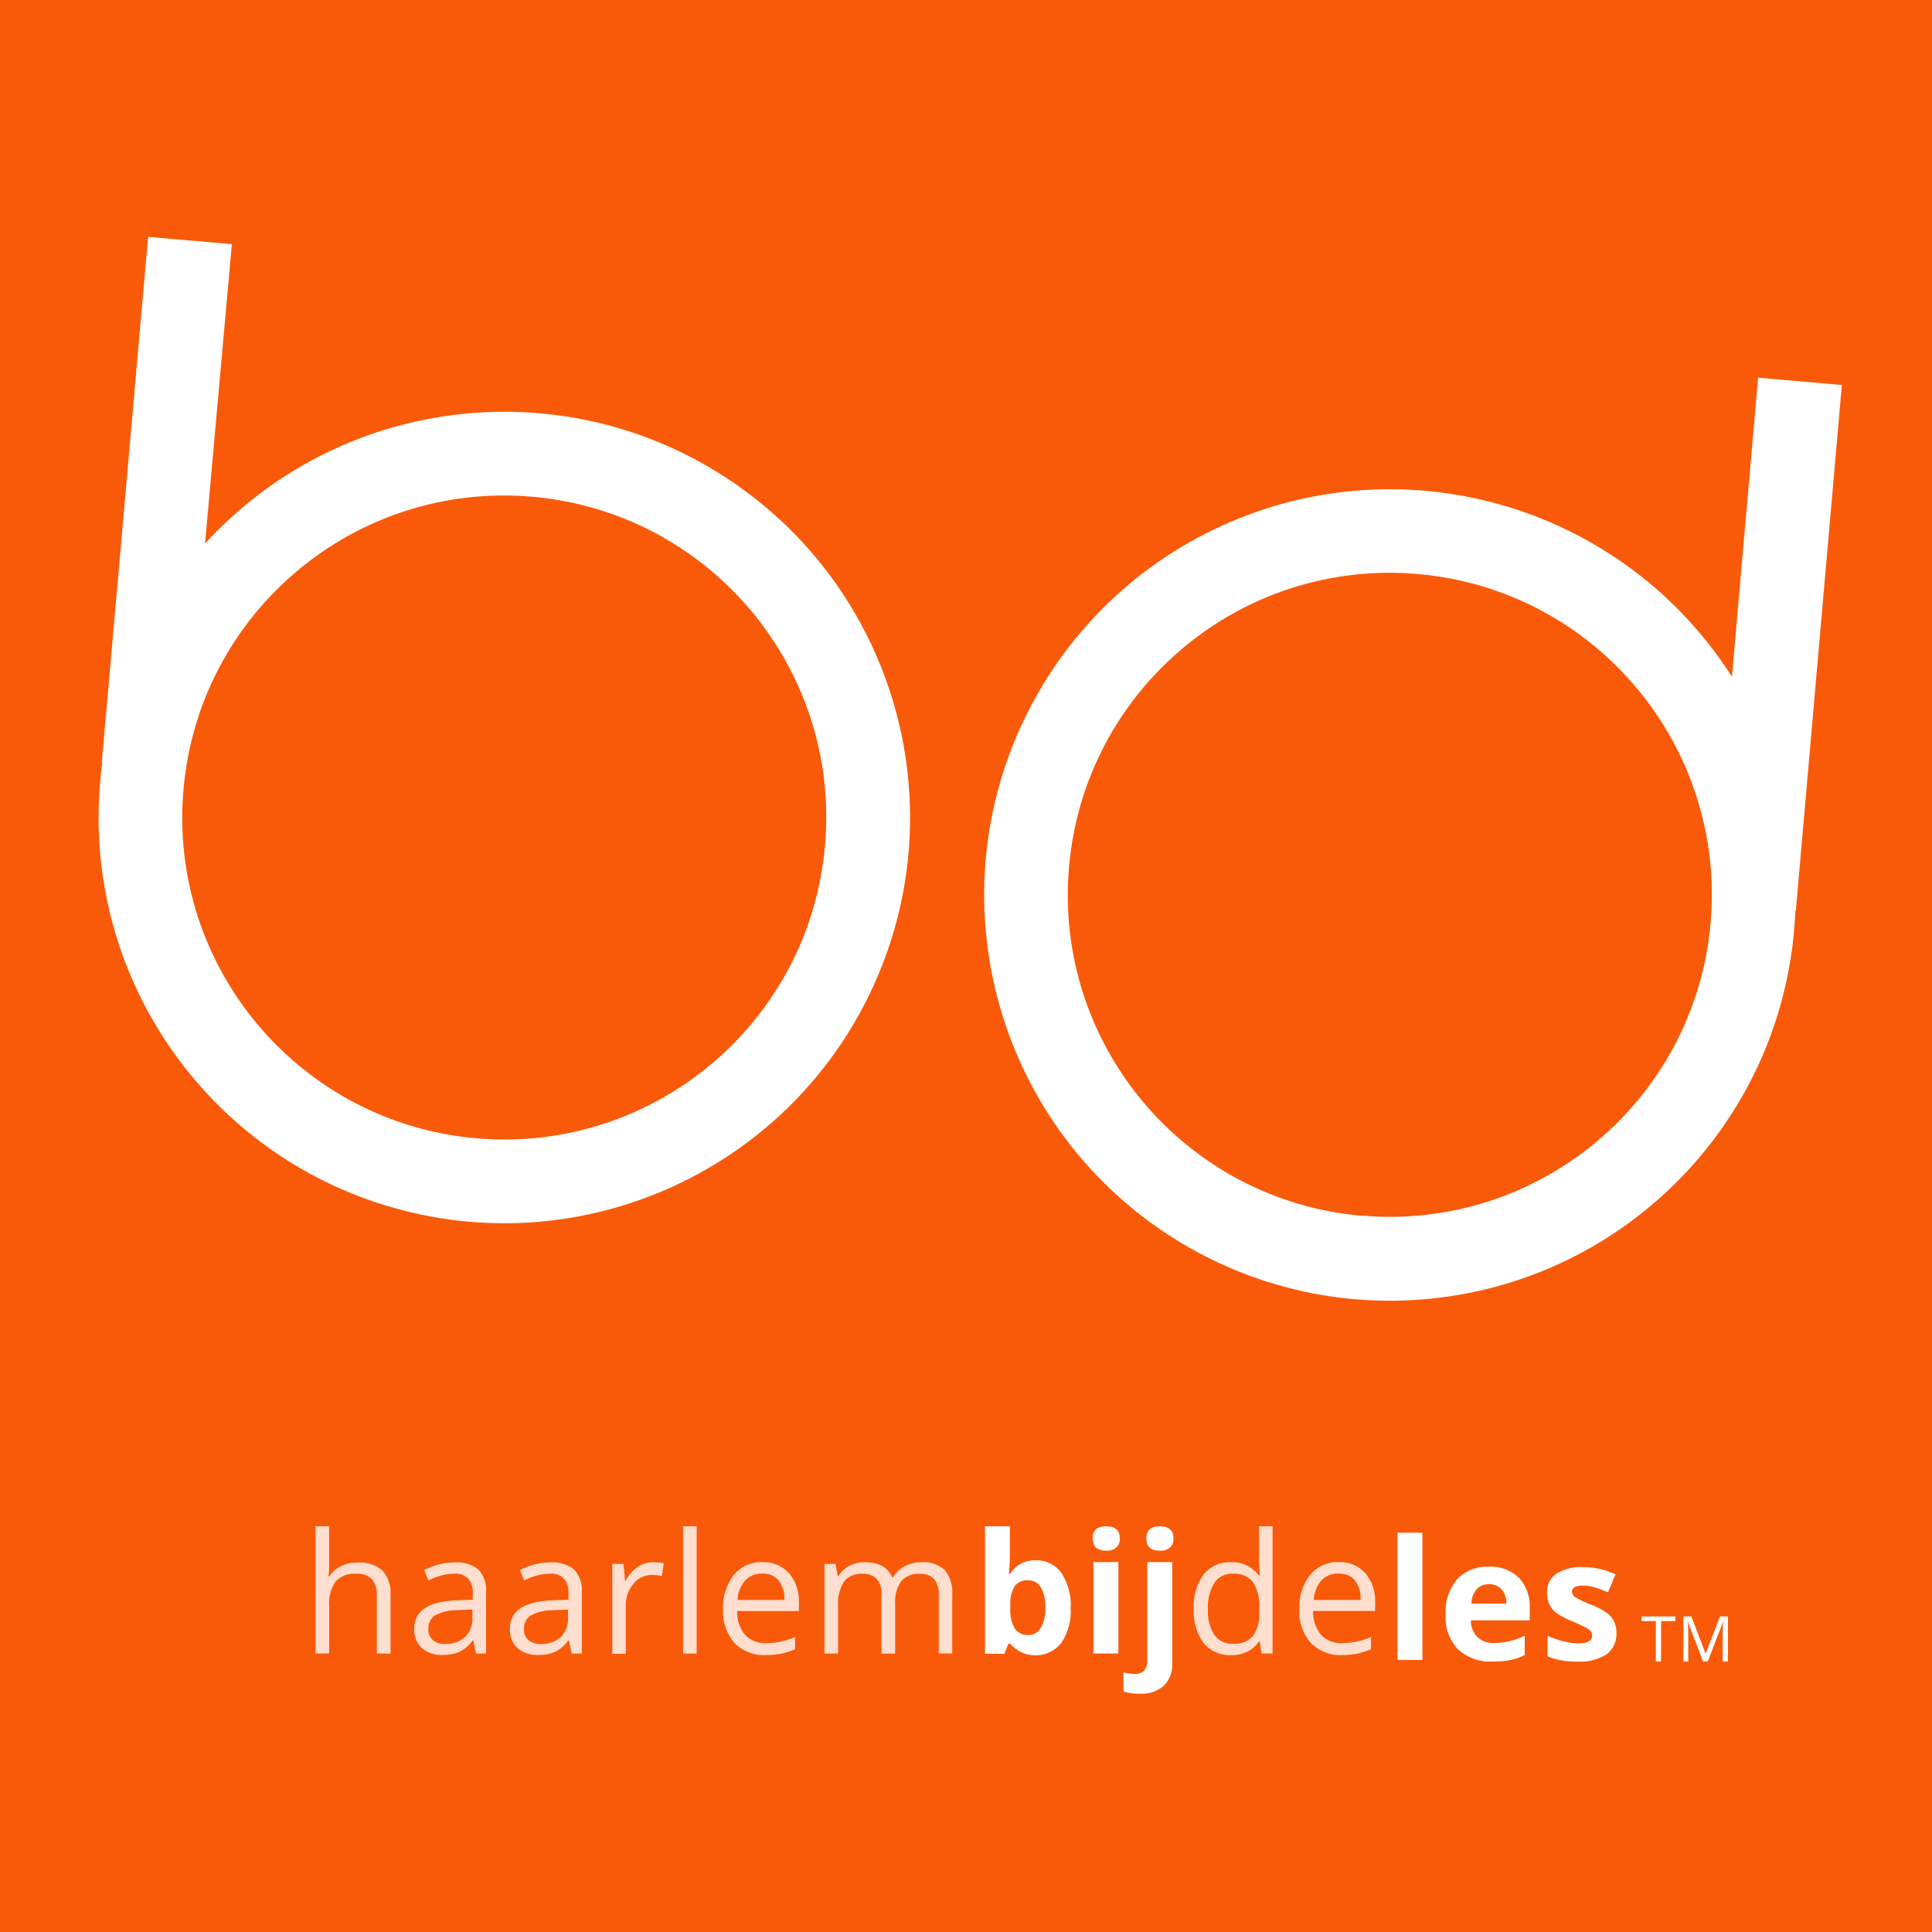
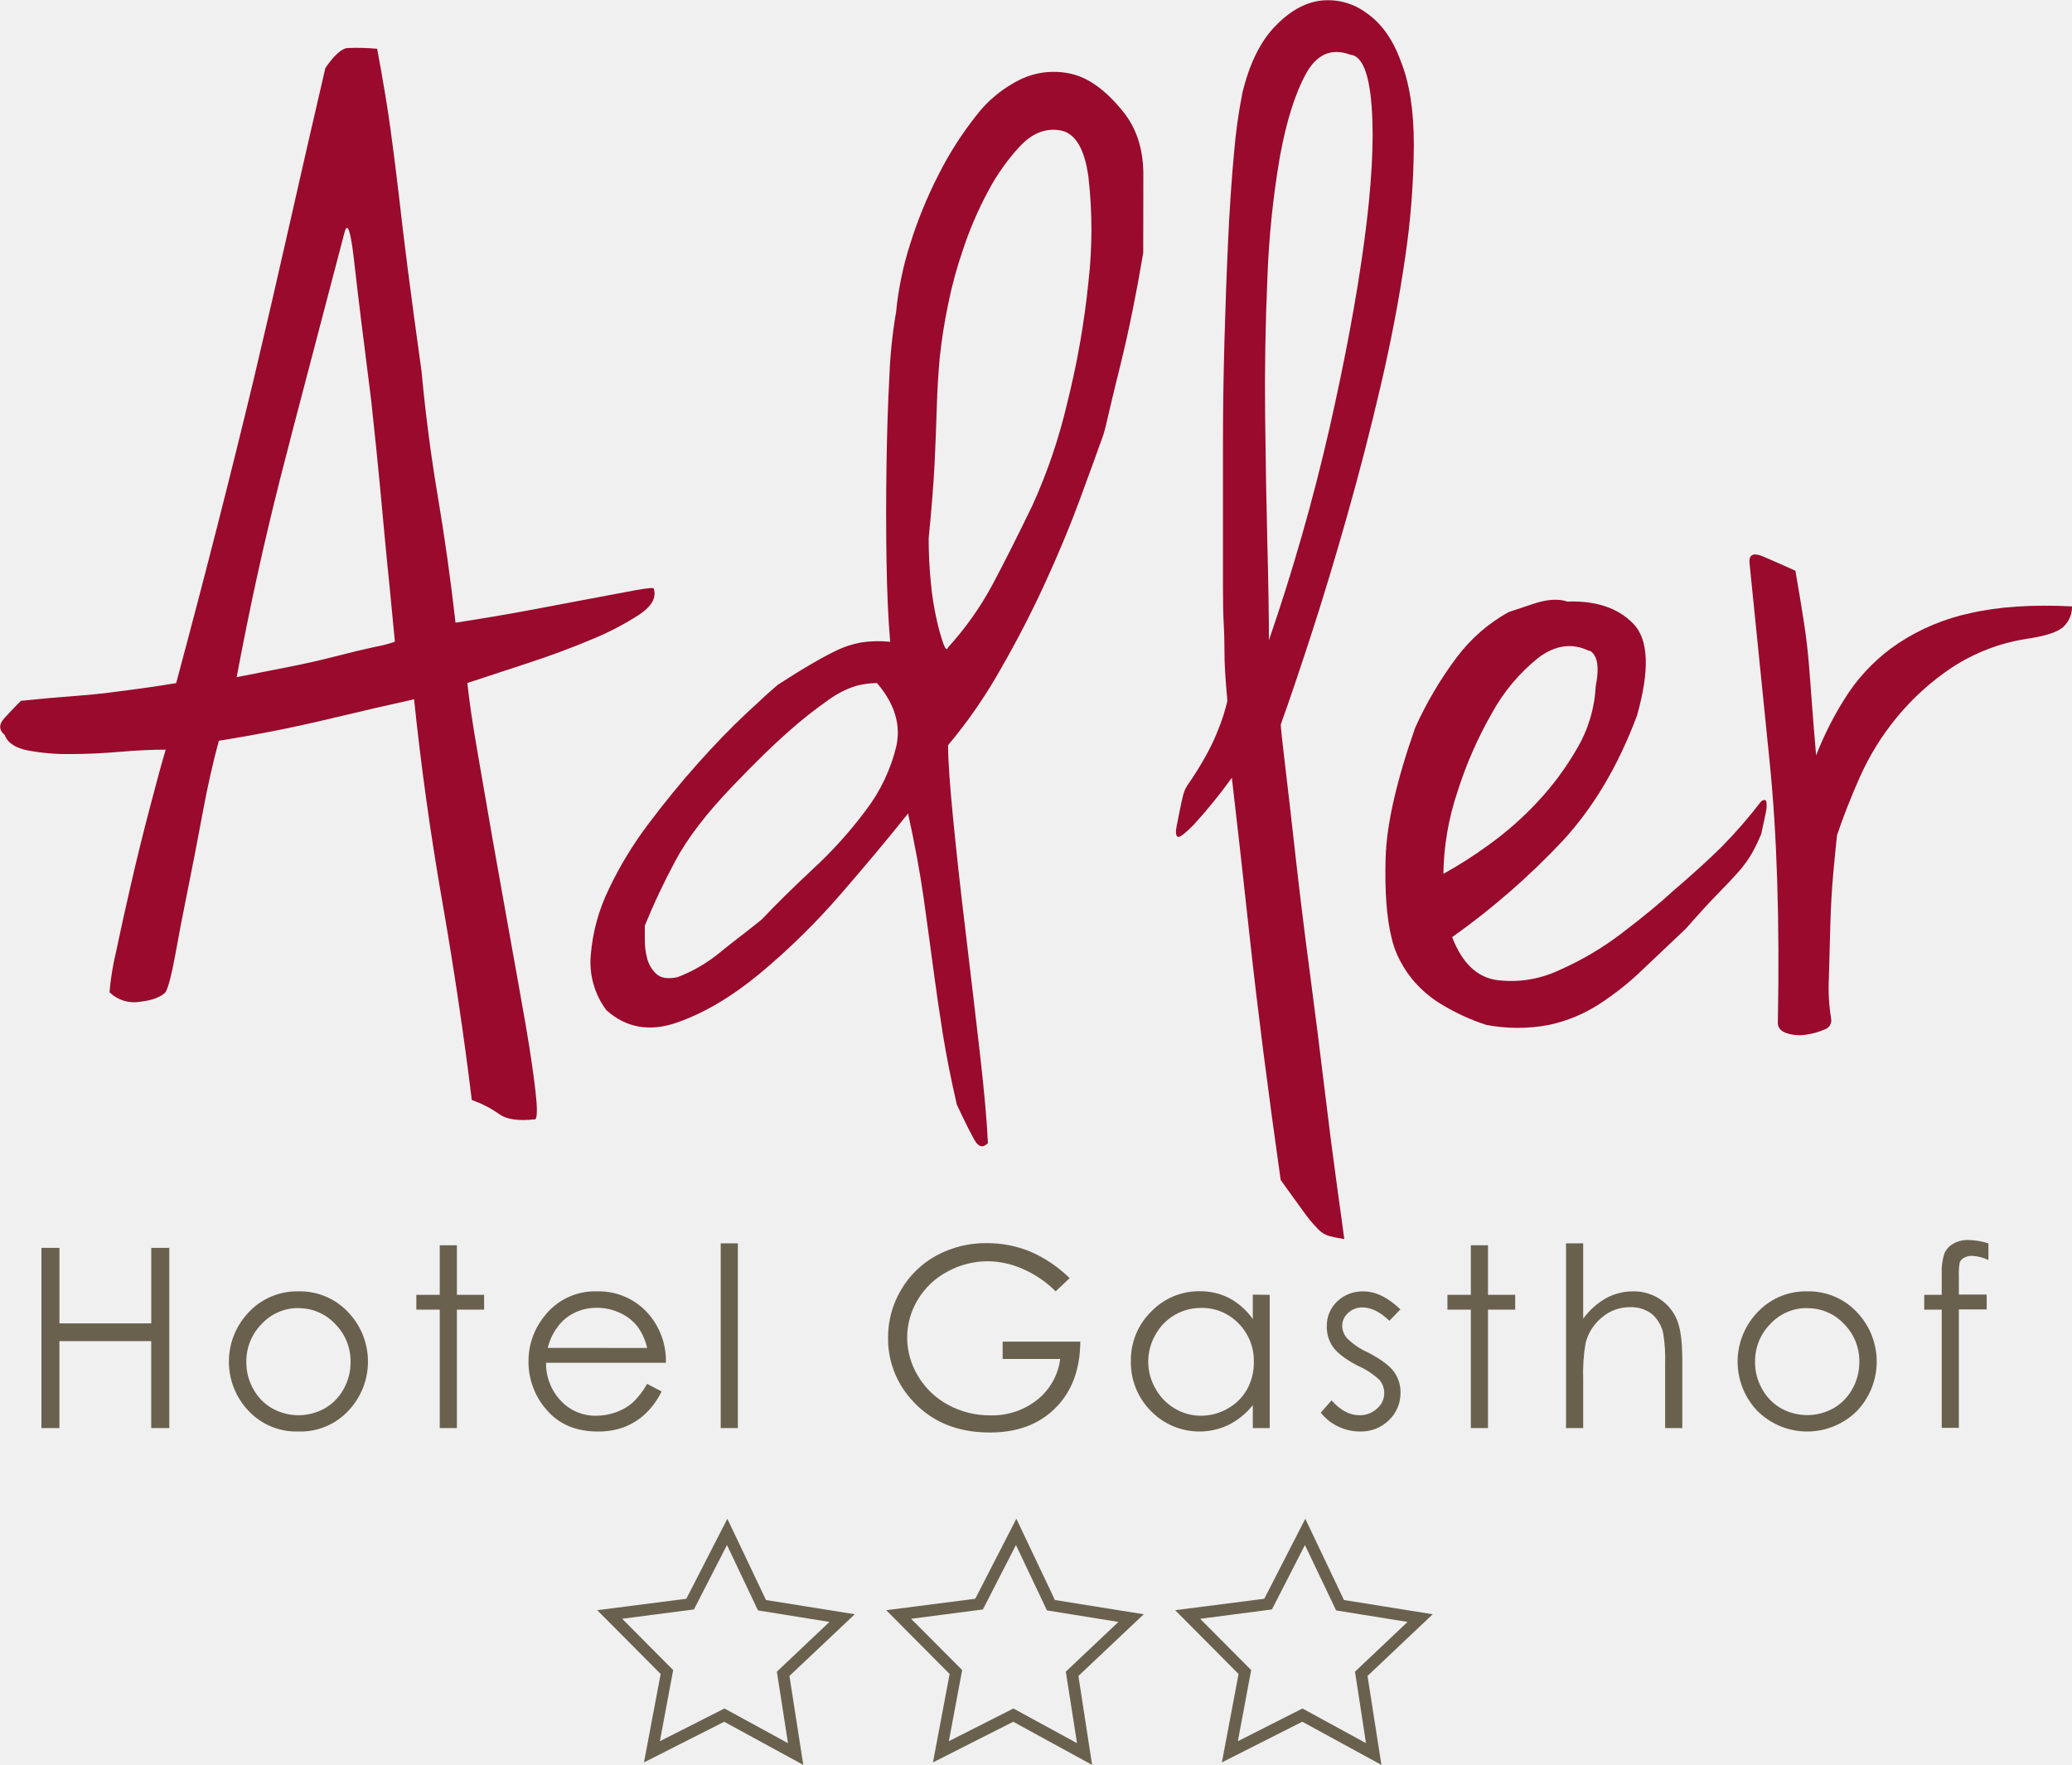
- <svg xmlns="http://www.w3.org/2000/svg" viewBox="0 0 300 300">
+ <svg xmlns="http://www.w3.org/2000/svg" viewBox="0 0 496.53 423.02">
  <defs>
    <style>
-       .logo-large-cls-1 { fill: #f95a09; } .logo-large-cls-2 { fill: #fff; } .logo-large-cls-3 { fill: #fedece; }
+       .logo-cls-1{fill: #69614e}.logo-cls-2{fill: #990a2c}
    </style>
  </defs>
-   <path class="logo-large-cls-1" d="M0 0h300v300H0z" />
-   <path class="logo-large-cls-2" d="M268.93 105.14L273 58.65l13 1.13-7.15 81.69h-.07q-.06 1.49-.19 3a63 63 0 1 1-9.61-39.32zM15.87 118.47h-.07L23 36.78l13 1.13-4.16 46.49a63 63 0 1 1-16.29 37.05q.13-1.45.32-2.98zm58.07 58.28a50 50 0 1 0-45.45-54.17 50 50 0 0 0 45.46 54.17zm137.47 12A50 50 0 1 0 166 134.61a50 50 0 0 0 45.42 54.17z" />
-   <path class="logo-large-cls-3" d="M58.52 256.75v-9a3.63 3.63 0 0 0-.77-2.54 3.15 3.15 0 0 0-2.42-.84 4 4 0 0 0-3.21 1.19 6 6 0 0 0-1 3.91v7.27H49V237h2.11v6a13 13 0 0 1-.1 1.79h.13a4.3 4.3 0 0 1 1.77-1.58 5.76 5.76 0 0 1 2.62-.58 5.37 5.37 0 0 1 3.83 1.21 5.11 5.11 0 0 1 1.28 3.85v9.08zm15.39 0l-.42-2h-.1a5.86 5.86 0 0 1-2.08 1.77 6.33 6.33 0 0 1-2.58.46 4.65 4.65 0 0 1-3.24-1.07 3.89 3.89 0 0 1-1.17-3q0-4.21 6.74-4.42l2.36-.08v-.86a3.53 3.53 0 0 0-.7-2.42 2.9 2.9 0 0 0-2.25-.78 9.18 9.18 0 0 0-3.94 1.07l-.65-1.61a9.9 9.9 0 0 1 2.25-.88 9.76 9.76 0 0 1 2.46-.32 5.3 5.3 0 0 1 3.69 1.1 4.61 4.61 0 0 1 1.2 3.54v9.5zm-4.76-1.49a4.28 4.28 0 0 0 3.09-1.08 4 4 0 0 0 1.12-3v-1.26l-2.11.09a7.67 7.67 0 0 0-3.62.78 2.35 2.35 0 0 0-1.11 2.15 2.17 2.17 0 0 0 .69 1.74 2.87 2.87 0 0 0 1.94.59zm19.62 1.49l-.42-2h-.1a5.86 5.86 0 0 1-2.08 1.77 6.33 6.33 0 0 1-2.58.46 4.65 4.65 0 0 1-3.24-1.07 3.89 3.89 0 0 1-1.17-3q0-4.21 6.74-4.42l2.36-.08v-.86a3.53 3.53 0 0 0-.7-2.42 2.9 2.9 0 0 0-2.25-.78 9.18 9.18 0 0 0-3.94 1.07l-.65-1.61a9.9 9.9 0 0 1 2.25-.88 9.76 9.76 0 0 1 2.46-.32 5.3 5.3 0 0 1 3.69 1.1 4.61 4.61 0 0 1 1.2 3.54v9.5zM84 255.27a4.28 4.28 0 0 0 3.09-1.08 4 4 0 0 0 1.12-3v-1.26l-2.11.09a7.67 7.67 0 0 0-3.62.78 2.35 2.35 0 0 0-1.11 2.15 2.17 2.17 0 0 0 .69 1.74 2.87 2.87 0 0 0 1.94.58zm17.41-12.68a8.25 8.25 0 0 1 1.66.15l-.29 2a7.18 7.18 0 0 0-1.52-.19 3.71 3.71 0 0 0-2.89 1.37 5 5 0 0 0-1.2 3.42v7.46h-2.09v-13.96h1.74l.24 2.58h.1a6.12 6.12 0 0 1 1.84-2.1 4.2 4.2 0 0 1 2.43-.73zm6.77 14.17h-2.11V237h2.11zm10.75.25a6.39 6.39 0 0 1-4.87-1.88 7.27 7.27 0 0 1-1.78-5.22 8.07 8.07 0 0 1 1.66-5.34 5.5 5.5 0 0 1 4.45-2 5.25 5.25 0 0 1 4.14 1.72 6.59 6.59 0 0 1 1.52 4.54v1.33h-9.58a5.52 5.52 0 0 0 1.24 3.72 4.28 4.28 0 0 0 3.31 1.27 11.21 11.21 0 0 0 4.44-.94v1.88a11.15 11.15 0 0 1-2.11.69 11.88 11.88 0 0 1-2.4.22zm-.57-12.66a3.44 3.44 0 0 0-2.67 1.09 5 5 0 0 0-1.17 3h7.27a4.63 4.63 0 0 0-.89-3.05 3.13 3.13 0 0 0-2.53-1.04zm27.42 12.4v-9.05a3.76 3.76 0 0 0-.71-2.49 2.75 2.75 0 0 0-2.21-.83 3.57 3.57 0 0 0-2.91 1.13A5.37 5.37 0 0 0 139 249v7.77h-2.11v-9.07a3.76 3.76 0 0 0-.71-2.49 2.77 2.77 0 0 0-2.22-.83 3.44 3.44 0 0 0-2.9 1.19 6.42 6.42 0 0 0-.92 3.89v7.3h-2.11v-13.92h1.71l.34 1.9h.1a4.14 4.14 0 0 1 1.68-1.59 5.14 5.14 0 0 1 2.43-.57q3.26 0 4.27 2.36h.1a4.44 4.44 0 0 1 1.8-1.73 5.59 5.59 0 0 1 2.69-.63 4.71 4.71 0 0 1 3.54 1.21 5.42 5.42 0 0 1 1.17 3.88v9.08zm49.84-1.87h-.11a5 5 0 0 1-4.37 2.12 5.17 5.17 0 0 1-4.25-1.87 8.21 8.21 0 0 1-1.52-5.31 8.35 8.35 0 0 1 1.52-5.34 5.13 5.13 0 0 1 4.24-1.9 5.06 5.06 0 0 1 4.34 2.06h.17l-.09-1-.05-1V237h2.11v19.75h-1.71zm-4.21.36a3.84 3.84 0 0 0 3.13-1.17 5.93 5.93 0 0 0 1-3.79v-.44a7 7 0 0 0-1-4.22 3.74 3.74 0 0 0-3.14-1.26 3.23 3.23 0 0 0-2.84 1.44 7.16 7.16 0 0 0-1 4.07 6.87 6.87 0 0 0 1 4 3.31 3.31 0 0 0 2.86 1.37zm17 1.76a6.39 6.39 0 0 1-4.87-1.88 7.27 7.27 0 0 1-1.78-5.22 8.07 8.07 0 0 1 1.66-5.34 5.5 5.5 0 0 1 4.45-2 5.25 5.25 0 0 1 4.14 1.72 6.59 6.59 0 0 1 1.52 4.54v1.33h-9.63a5.52 5.52 0 0 0 1.24 3.72 4.28 4.28 0 0 0 3.31 1.27 11.21 11.21 0 0 0 4.44-.94v1.88a11.15 11.15 0 0 1-2.11.69 11.88 11.88 0 0 1-2.41.23zm-.57-12.66a3.44 3.44 0 0 0-2.67 1.09 5 5 0 0 0-1.17 3h7.27a4.63 4.63 0 0 0-.89-3.05 3.13 3.13 0 0 0-2.58-1.03z" />
-   <path class="logo-large-cls-2" d="M160.9 242.29a4.59 4.59 0 0 1 3.94 2 9 9 0 0 1 1.42 5.38 8.84 8.84 0 0 1-1.47 5.45 5.12 5.12 0 0 1-7.92.11h-.27l-.65 1.56h-3V237h3.87v4.6q0 .88-.15 2.81h.15a4.48 4.48 0 0 1 4.08-2.12zm-1.24 3.1a2.44 2.44 0 0 0-2.09.88 5.07 5.07 0 0 0-.69 2.91v.42a6 6 0 0 0 .68 3.28 2.42 2.42 0 0 0 2.15 1 2.16 2.16 0 0 0 1.9-1.1 5.94 5.94 0 0 0 .7-3.19 5.63 5.63 0 0 0-.71-3.14 2.23 2.23 0 0 0-1.95-1.06zm10-6.5q0-1.89 2.11-1.89t2.11 1.89a1.84 1.84 0 0 1-.53 1.4 2.21 2.21 0 0 1-1.58.5q-2.08.01-2.08-1.9zm4 17.86h-3.87v-14.19h3.87zM177 263a9 9 0 0 1-2.55-.32v-3a6.9 6.9 0 0 0 1.82.24 1.75 1.75 0 0 0 1.43-.55 2.48 2.48 0 0 0 .45-1.61v-15.2h3.87v15.73a4.54 4.54 0 0 1-1.31 3.48A5.22 5.22 0 0 1 177 263zm1-24.11q0-1.89 2.11-1.89t2.11 1.89a1.84 1.84 0 0 1-.53 1.4 2.21 2.21 0 0 1-1.58.5q-2.11.01-2.11-1.9zM220.87 257.75H217V238h3.87zM231.21 246a2.46 2.46 0 0 0-1.93.78 3.61 3.61 0 0 0-.8 2.22h5.43a3.23 3.23 0 0 0-.75-2.22 2.54 2.54 0 0 0-1.95-.78zm.55 12a7.33 7.33 0 0 1-5.36-1.89 7.16 7.16 0 0 1-1.93-5.36 7.88 7.88 0 0 1 1.78-5.52 6.35 6.35 0 0 1 4.93-1.95 6.25 6.25 0 0 1 4.68 1.71 6.48 6.48 0 0 1 1.68 4.74v1.88h-9.15a3.73 3.73 0 0 0 1 2.58 3.44 3.44 0 0 0 2.56.93 10.65 10.65 0 0 0 2.42-.27 12.13 12.13 0 0 0 2.39-.85v3a9.09 9.09 0 0 1-2.17.76 13.69 13.69 0 0 1-2.83.24zm19.24-4.46a3.91 3.91 0 0 1-1.52 3.33 7.5 7.5 0 0 1-4.54 1.14 14.25 14.25 0 0 1-2.64-.21 10 10 0 0 1-2-.62V254a13.5 13.5 0 0 0 2.43.85 9.84 9.84 0 0 0 2.38.34q2.11 0 2.11-1.22a1 1 0 0 0-.28-.74 4 4 0 0 0-1-.65q-.69-.36-1.83-.84a11.48 11.48 0 0 1-2.41-1.27 3.57 3.57 0 0 1-1.12-1.34 4.42 4.42 0 0 1-.35-1.86 3.37 3.37 0 0 1 1.47-2.93 7.14 7.14 0 0 1 4.16-1 11.8 11.8 0 0 1 5 1.12l-1.17 2.79q-1.07-.46-2-.75a6.26 6.26 0 0 0-1.89-.29q-1.71 0-1.71.93a1.09 1.09 0 0 0 .55.9 15 15 0 0 0 2.42 1.13 11.23 11.23 0 0 1 2.44 1.26 3.72 3.72 0 0 1 1.14 1.35 4.14 4.14 0 0 1 .36 1.76zM257.93 258h-.81v-6.28h-2.22V251h5.25v.72h-2.22zm6.52 0l-2.37-6.21q.07.74.07 1.75V258h-.75v-7h1.23l2.22 5.77 2.24-5.77h1.22v7h-.81v-4.51q0-.78.07-1.69l-2.39 6.2z" />
+   <path class="logo-cls-1" d="M8.22 296.9h4.32V315h22v-18.1h4.32v43.19h-4.33v-20.85h-22v20.85H8.22zM69.82 307.32a15.78 15.78 0 0 1 12.23 5.35 17.13 17.13 0 0 1-.25 23.24 15.66 15.66 0 0 1-12 5 15.7 15.7 0 0 1-12-5 17.12 17.12 0 0 1-.25-23.21 15.85 15.85 0 0 1 12.27-5.38zm0 4a11.87 11.87 0 0 0-8.82 3.81 12.7 12.7 0 0 0-3.68 9.17 13 13 0 0 0 1.68 6.45 11.89 11.89 0 0 0 4.54 4.63 12.89 12.89 0 0 0 12.55 0 12 12 0 0 0 4.54-4.63 13.06 13.06 0 0 0 1.67-6.45 12.66 12.66 0 0 0-3.69-9.17 11.9 11.9 0 0 0-8.81-3.78zM103.67 296.28h4.11v11.87h6.52v3.55h-6.52v28.39h-4.11V311.7h-5.61v-3.55h5.61zM153.37 329.49l3.46 1.82a18.45 18.45 0 0 1-3.94 5.4 15.64 15.64 0 0 1-5 3.13 17.42 17.42 0 0 1-6.32 1.07q-7.81 0-12.23-5.12a17.34 17.34 0 0 1-4.4-11.59 17.06 17.06 0 0 1 3.73-10.83 15.27 15.27 0 0 1 12.67-6.05 15.75 15.75 0 0 1 13 6.2 17.26 17.26 0 0 1 3.53 10.92h-28.73a13 13 0 0 0 3.56 9.12 11.32 11.32 0 0 0 8.5 3.57 13.84 13.84 0 0 0 4.75-.85 12.6 12.6 0 0 0 3.92-2.26 19 19 0 0 0 3.5-4.53zm0-8.6a13.66 13.66 0 0 0-2.4-5.26 11.29 11.29 0 0 0-4.16-3.17 12.74 12.74 0 0 0-5.44-1.2 11.68 11.68 0 0 0-8.08 3 13.7 13.7 0 0 0-3.74 6.61zM171 295.81h4.11v44.28H171zM254.62 304.15l-3.35 3.17a25.64 25.64 0 0 0-7.91-5.39 21.33 21.33 0 0 0-8.36-1.83 20.05 20.05 0 0 0-9.68 2.49 18.15 18.15 0 0 0-7.12 6.77 17.51 17.51 0 0 0-2.52 9 17.88 17.88 0 0 0 2.61 9.27 18.65 18.65 0 0 0 7.22 6.9 20.86 20.86 0 0 0 10.1 2.51 17.29 17.29 0 0 0 11.28-3.76 14.88 14.88 0 0 0 5.46-9.75h-13.79v-4.17h18.61q-.06 10-5.94 15.9t-15.76 5.89q-12 0-19-8.16a21.74 21.74 0 0 1-5.37-14.54 22.22 22.22 0 0 1 3.08-11.42 21.9 21.9 0 0 1 8.46-8.27 24.68 24.68 0 0 1 12.15-3 27.12 27.12 0 0 1 10.34 2 31.08 31.08 0 0 1 9.49 6.39zM302.56 308.15v31.94h-4.05v-5.49a17.73 17.73 0 0 1-5.8 4.73 16.22 16.22 0 0 1-18.62-3.33 16.48 16.48 0 0 1-4.8-12 16.23 16.23 0 0 1 4.85-11.81 15.82 15.82 0 0 1 11.66-4.9 15.05 15.05 0 0 1 7.12 1.68 16.23 16.23 0 0 1 5.59 5v-5.87zm-16.43 3.14a12.37 12.37 0 0 0-10.95 6.42 12.89 12.89 0 0 0 0 12.9 12.53 12.53 0 0 0 4.64 4.8 12.19 12.19 0 0 0 6.26 1.72 12.79 12.79 0 0 0 6.4-1.71 12 12 0 0 0 4.65-4.6 13.22 13.22 0 0 0 1.63-6.54 12.71 12.71 0 0 0-3.66-9.27 12.09 12.09 0 0 0-8.97-3.72zM333.88 311.64l-2.64 2.73q-3.3-3.19-6.45-3.2a4.88 4.88 0 0 0-3.43 1.32 4.09 4.09 0 0 0-1.43 3.08 4.6 4.6 0 0 0 1.18 3 16.64 16.64 0 0 0 4.95 3.37c3.06 1.59 5.13 3.12 6.24 4.58a8.45 8.45 0 0 1 1.61 5 9 9 0 0 1-2.76 6.66 9.45 9.45 0 0 1-6.91 2.73 12.07 12.07 0 0 1-5.28-1.2 11.42 11.42 0 0 1-4.16-3.32l2.58-2.94q3.15 3.56 6.68 3.56a6 6 0 0 0 4.21-1.59 4.88 4.88 0 0 0 1.74-3.73 4.81 4.81 0 0 0-1.15-3.14 18.15 18.15 0 0 0-5.18-3.4c-2.88-1.49-4.85-3-5.89-4.41a8.28 8.28 0 0 1-1.55-5 8 8 0 0 1 2.48-6 8.69 8.69 0 0 1 6.28-2.41q4.41-.01 8.88 4.31zM350.76 296.28h4.11v11.87h6.52v3.55h-6.52v28.39h-4.11V311.7h-5.61v-3.55h5.61zM373.57 295.81h4.11v18.06a17.47 17.47 0 0 1 5.49-4.92 13.33 13.33 0 0 1 6.49-1.63 11.3 11.3 0 0 1 6.35 1.82 10.93 10.93 0 0 1 4.1 4.89c.88 2.05 1.32 5.25 1.32 9.62v16.44h-4.11v-15.24a39.28 39.28 0 0 0-.44-7.37 8.38 8.38 0 0 0-2.77-4.77 8.2 8.2 0 0 0-5.27-1.6 10.09 10.09 0 0 0-6.68 2.47 11.57 11.57 0 0 0-3.9 6.1 42.55 42.55 0 0 0-.58 8.69v11.72h-4.11zM431.37 307.32a15.82 15.82 0 0 1 12.24 5.35 17.16 17.16 0 0 1-.25 23.24 16.9 16.9 0 0 1-24 0 17.09 17.09 0 0 1-.25-23.21 15.81 15.81 0 0 1 12.26-5.38zm0 4a11.87 11.87 0 0 0-8.81 3.78 12.66 12.66 0 0 0-3.69 9.17 12.87 12.87 0 0 0 1.69 6.45 11.87 11.87 0 0 0 4.53 4.63 12.89 12.89 0 0 0 12.55 0 11.89 11.89 0 0 0 4.54-4.63 13 13 0 0 0 1.68-6.45 12.63 12.63 0 0 0-3.7-9.17 11.88 11.88 0 0 0-8.8-3.75zM474.79 295.81v4a10.11 10.11 0 0 0-3.88-1 3.78 3.78 0 0 0-2 .48 2.08 2.08 0 0 0-1 1.12 15.37 15.37 0 0 0-.2 3.36v4.32h6.67v3.55h-6.67v28.39h-4.11V311.7h-4.19v-3.55h4.19v-5a13.79 13.79 0 0 1 .63-4.9 5 5 0 0 1 2.15-2.36A7 7 0 0 1 470 295a17.7 17.7 0 0 1 4.79.81z" transform="translate(1.71 2.2)" />
+   <g>
+     <path class="logo-cls-2" d="M38 177.48q-5 0-11.16.53t-11.84.53a51.81 51.81 0 0 1-10.1-.88q-4.44-.89-5.5-3.72-2.13-1.77 0-4.08t3.9-4.08c4.49-.47 8.38-.82 11.7-1.06s6.37-.53 9.21-.88 5.55-.71 8.15-1.07 5.32-.76 8.15-1.24q5.32-19.84 9.93-37.92t8.86-35.79Q63.5 70.09 67.58 52t8.68-37.9q3.19-4.61 5.32-4.79a53.38 53.38 0 0 1 7.09.18q2.11 11.34 3.18 19.14t2 15.77q.89 8 2.13 17.72t3.32 24.63q1.41 15.24 3.9 30t4.25 30.3q9.21-1.41 17.72-3t15.06-2.84q6.56-1.23 10.63-2c2.72-.47 4.08-.58 4.08-.35q1.06 3.19-3.37 6.2a68.11 68.11 0 0 1-11.51 6q-7.09 3-15.25 5.67t-14.53 4.78q.72 6.74 2.49 16.84t3.71 21.44q2 11.34 4.08 22.86t3.72 20.91c1.07 6.25 1.83 11.46 2.31 15.59s.47 6.44 0 6.92c-4 .47-6.91.05-8.69-1.25a26.05 26.05 0 0 0-6.55-3.36q-2.85-23.4-7.09-47.67t-6.74-48.38q-8.14 1.78-20.73 4.79t-26.05 5.14q-2.13 7.8-3.9 17.36T43.3 211q-1.77 8.7-3 15.6c-.83 4.6-1.6 7.62-2.31 9-1.18 1.19-3.25 2-6.2 2.31a8.29 8.29 0 0 1-7.26-2.31 65.54 65.54 0 0 1 1.59-9.74q1.59-7.62 3.72-16.83t4.43-17.91c1.52-5.78 2.73-10.33 3.73-13.64zm17-17.37q5.31-1.06 11.69-2.3t11.87-2.66c3.66-.94 6.86-1.71 9.57-2.3a32.43 32.43 0 0 0 4.79-1.24q-.72-7.8-1.24-12.94c-.36-3.42-.71-7-1.07-10.81s-.77-8.2-1.24-13.29-1.18-12-2.12-20.73q-2.85-22.33-4.08-33.32t-2.3-7.08q-5 19.13-8.69 33.13t-6.73 25.88q-3 11.86-5.49 23.21T55 160.11zM272.25 58.4q-1.06 6.38-2.48 13.47t-3 13.46q-1.59 6.39-2.66 11c-.7 3.08-1.18 5-1.41 5.67q-2.13 6-5.67 15.6t-8.33 20q-4.78 10.45-10.81 20.91a118.23 118.23 0 0 1-12.41 17.9q0 5.31 1.24 17.9t3 27.11q1.75 14.58 3.36 28.58t1.95 21.8q-1.77 1.77-3.19-.71t-4.25-8.51q-2.13-9.23-3.37-17t-2.3-15.77q-1.06-8-2.3-16.84t-3.72-20.2q-6.75 8.5-16.13 19.32a165.17 165.17 0 0 1-19.49 19.13q-10.11 8.34-19.85 11.7t-16.84-3a19.24 19.24 0 0 1-3.72-13.29 44.08 44.08 0 0 1 4.26-15.6 89.35 89.35 0 0 1 9.56-15.77q5.85-7.78 11.88-14.53T176.91 169q5.31-5 7.8-7.09 4.95-3.19 8.32-5.14t6-3.19a22.56 22.56 0 0 1 5.49-1.77 27.18 27.18 0 0 1 7.09-.18q-.7-8.15-.88-19.49t0-22.86q.17-11.52.7-21.44a114.83 114.83 0 0 1 1.6-15.25 78 78 0 0 1 3.37-16.3 104.58 104.58 0 0 1 6.73-16.48 83.42 83.42 0 0 1 9-14.18A29.85 29.85 0 0 1 243 16.75a18.49 18.49 0 0 1 12.05-1.24q6.19 1.43 12.23 8.86 4.95 6 5 15.07zM174.07 186q-9.57 9.91-14 18.25a158.48 158.48 0 0 0-7.26 15.42V223a17.84 17.84 0 0 0 .53 4.42 7.77 7.77 0 0 0 2.13 3.72q1.59 1.61 5.13.89a36 36 0 0 0 10.11-5.85q1.93-1.59 4.25-3.37c1.53-1.17 3.48-2.71 5.85-4.6q5-5.31 12.22-12.05A101.43 101.43 0 0 0 205.79 192a41.12 41.12 0 0 0 7.27-15.24q1.77-7.78-4.61-15.24a20.05 20.05 0 0 0-5.14.71 23.29 23.29 0 0 0-6.55 3.37 104 104 0 0 0-9.4 7.44q-5.49 4.8-13.29 12.96zm51.39-33a75.41 75.41 0 0 0 10.63-15q4.26-8 9.58-19A131.49 131.49 0 0 0 254 94.55a203.55 203.55 0 0 0 5.13-29.24 110.47 110.47 0 0 0 0-25q-1.41-10.63-7.08-11.31c-3.32-.47-6.38.77-9.22 3.72a50.58 50.58 0 0 0-7.8 11 87.59 87.59 0 0 0-6 14 100.57 100.57 0 0 0-3.55 13.11 128.84 128.84 0 0 0-2 12.76q-.52 5.67-.7 11.87t-.53 13.47q-.36 7.27-1.42 17.9a105.08 105.08 0 0 0 .53 10.63 67.19 67.19 0 0 0 1.42 9 50.89 50.89 0 0 0 1.59 5.67c.5 1.31.85 1.6 1.09.87zM305.21 171.45c0 .71.35 4 1.06 9.93s1.53 13.11 2.48 21.62 2.07 17.66 3.37 27.47 2.48 19.13 3.54 28 2.07 16.65 3 23.39 1.53 11 1.77 12.93c-1.42-.23-2.61-.47-3.55-.71a6.19 6.19 0 0 1-2.83-1.77 36.24 36.24 0 0 1-3.37-4.07q-1.95-2.67-5.49-7.62-4.62-32.62-7.27-56.89t-4.43-39.52a123.1 123.1 0 0 1-9.21 11.35q-2.83 2.83-3.55 2.83c-.71 0-.82-1.06-.35-3.19.24-1.18.47-2.36.71-3.54s.47-2.25.7-3.19a8 8 0 0 1 1.07-2.48 76.34 76.34 0 0 0 4.43-7.09 49.61 49.61 0 0 0 3-6.38 45.1 45.1 0 0 0 2.13-6.74q-.36-3.89-.53-6.73c-.13-1.89-.18-3.84-.18-5.85s-.06-4.07-.18-6.2-.17-4.84-.17-8.15v-34.91q0-11.5.35-24.28t.89-24.27q.53-11.52 1.41-20.92A132.85 132.85 0 0 1 296 20.12q2.47-10.28 7.62-15.77T314.42-2A15.32 15.32 0 0 1 325.59.8q5.49 3.74 8.32 11.52 3.19 7.8 3.19 20.2a191.48 191.48 0 0 1-2.1 27.12q-2.13 14.7-5.85 30.65t-8 31q-4.25 15.06-8.5 28.17t-7.44 21.99zm-2.84-20.19a494.88 494.88 0 0 0 14.53-50.87q5.67-25 8.33-44.83T327 23.49q-.88-12.22-5.14-12.58-6.74-2.49-10.63 4.6T305 35.36a217.75 217.75 0 0 0-3 29.24q-.72 16.49-.54 32.78t.54 30.84q.37 14.54.37 23.04zM359.78 144.52c.71-.23 2.71-.89 6-2s6-1.24 8.14-.53q10.28-.36 15.78 5.31t.88 22q-6.74 18.07-17.89 30.12a176.41 176.41 0 0 1-26.41 23q3.54 9.22 10.63 10.28a27.09 27.09 0 0 0 14.89-2.3 73.25 73.25 0 0 0 15.24-9q7.44-5.67 12.05-9.93 7.44-6.37 11.87-10.8a116 116 0 0 0 9.39-10.82c.71-.47 1.12-.4 1.25.18a7.74 7.74 0 0 1-.18 2.66c-.24 1.18-.6 2.84-1.07 5a47.56 47.56 0 0 1-2.12 4.43 27 27 0 0 1-3 4.26q-2 2.3-5.14 5.49t-7.8 8.51q-5.32 5-10.28 9.74a68.8 68.8 0 0 1-10.45 8.33 36.13 36.13 0 0 1-12.05 5 40 40 0 0 1-15.06 0 50.9 50.9 0 0 1-11.35-5.31 27.19 27.19 0 0 1-6.56-5.85 26.9 26.9 0 0 1-3.36-5.49 21.54 21.54 0 0 1-1.42-4.26q-1.77-7.08-1.42-19.13t7.09-31.2a89 89 0 0 1 9.93-16.83 39.69 39.69 0 0 1 12.42-10.86zm-15.6 62.73a103.21 103.21 0 0 0 10.82-6.91 79.08 79.08 0 0 0 11.69-10.28 69.35 69.35 0 0 0 9.57-12.94 32.55 32.55 0 0 0 4.43-14.88q1.06-5.31-.36-7.44c-.47-.71-.94-1.07-1.41-1.07q-6-2.82-12.05 1.78a44.27 44.27 0 0 0-11 13.11 96.19 96.19 0 0 0-8.33 19 64.21 64.21 0 0 0-3.36 19.63z" transform="translate(1.71 2.2)" />
+     <path class="logo-cls-2" d="M417.55 132.83q-.35-3.2 3.37-1.6c2.48 1.06 5 2.19 7.62 3.37.94 5.44 1.65 9.74 2.13 12.93s.82 6.2 1.06 9 .47 5.91.71 9.21.59 7.69 1.06 13.12a79 79 0 0 1 7.8-15.06 43.84 43.84 0 0 1 11.87-11.8 50.48 50.48 0 0 1 17.37-7.26q10.09-2.31 24.28-1.6a6.54 6.54 0 0 1-1.95 4.79q-2 2-9 3a45.4 45.4 0 0 0-17.9 6.91 60.53 60.53 0 0 0-13.11 11.87A62.65 62.65 0 0 0 444 184q-3.37 7.62-5.49 14-.36 3.18-.89 9t-.71 12.4l-.35 12.76a44.94 44.94 0 0 0 .53 9.74 2.28 2.28 0 0 1-1.6 2.66 16.41 16.41 0 0 1-4.43 1.24 10 10 0 0 1-4.6-.35c-1.42-.48-2.13-1.3-2.13-2.48q.7-36.5-2-62.91t-4.78-47.23z" transform="translate(1.71 2.2)" />
+   </g>
+   <g>
+     <path class="logo-cls-1" d="M171.84 410.48l-19.23 9.74 4-21.19-15.2-15.29 21.35-2.74 9.83-19.18 9.26 19.48 21.28 3.41-15.66 14.79 3.32 21.32-18.95-10.34zm15.28 5.13l-2.66-17.14 12.6-11.92-17.13-2.76-7.43-15.67-7.58 14.78-.34.66-17.2 2.23 12.23 12.3-3.19 17.05 15.48-7.84 15.22 8.31zM241.1 410.48l-19.24 9.74 4-21.19-15.2-15.29L232 381l9.85-19.18 9.24 19.48 21.29 3.41-15.66 14.79 3.28 21.32-18.9-10.34zm15.28 5.13l-2.68-17.14 12.61-11.92-17.13-2.76-7.43-15.67-7.58 14.78-.34.66-17.2 2.24 12.23 12.29-3.19 17.05 15.47-7.84 15.24 8.31zM310.35 410.48l-19.25 9.74 4-21.19-15.2-15.29 21.36-2.74 9.83-19.18 9.26 19.48 21.28 3.41L326 399.5l3.33 21.32-18.94-10.34zm15.28 5.13L323 398.47l12.6-11.92-17.13-2.76-7.47-15.67-7.57 14.78-.34.66-17.2 2.24 12.23 12.29-3.19 17.05 15.48-7.84 15.23 8.31z" transform="translate(1.71 2.2)" />
+   </g>
</svg>
